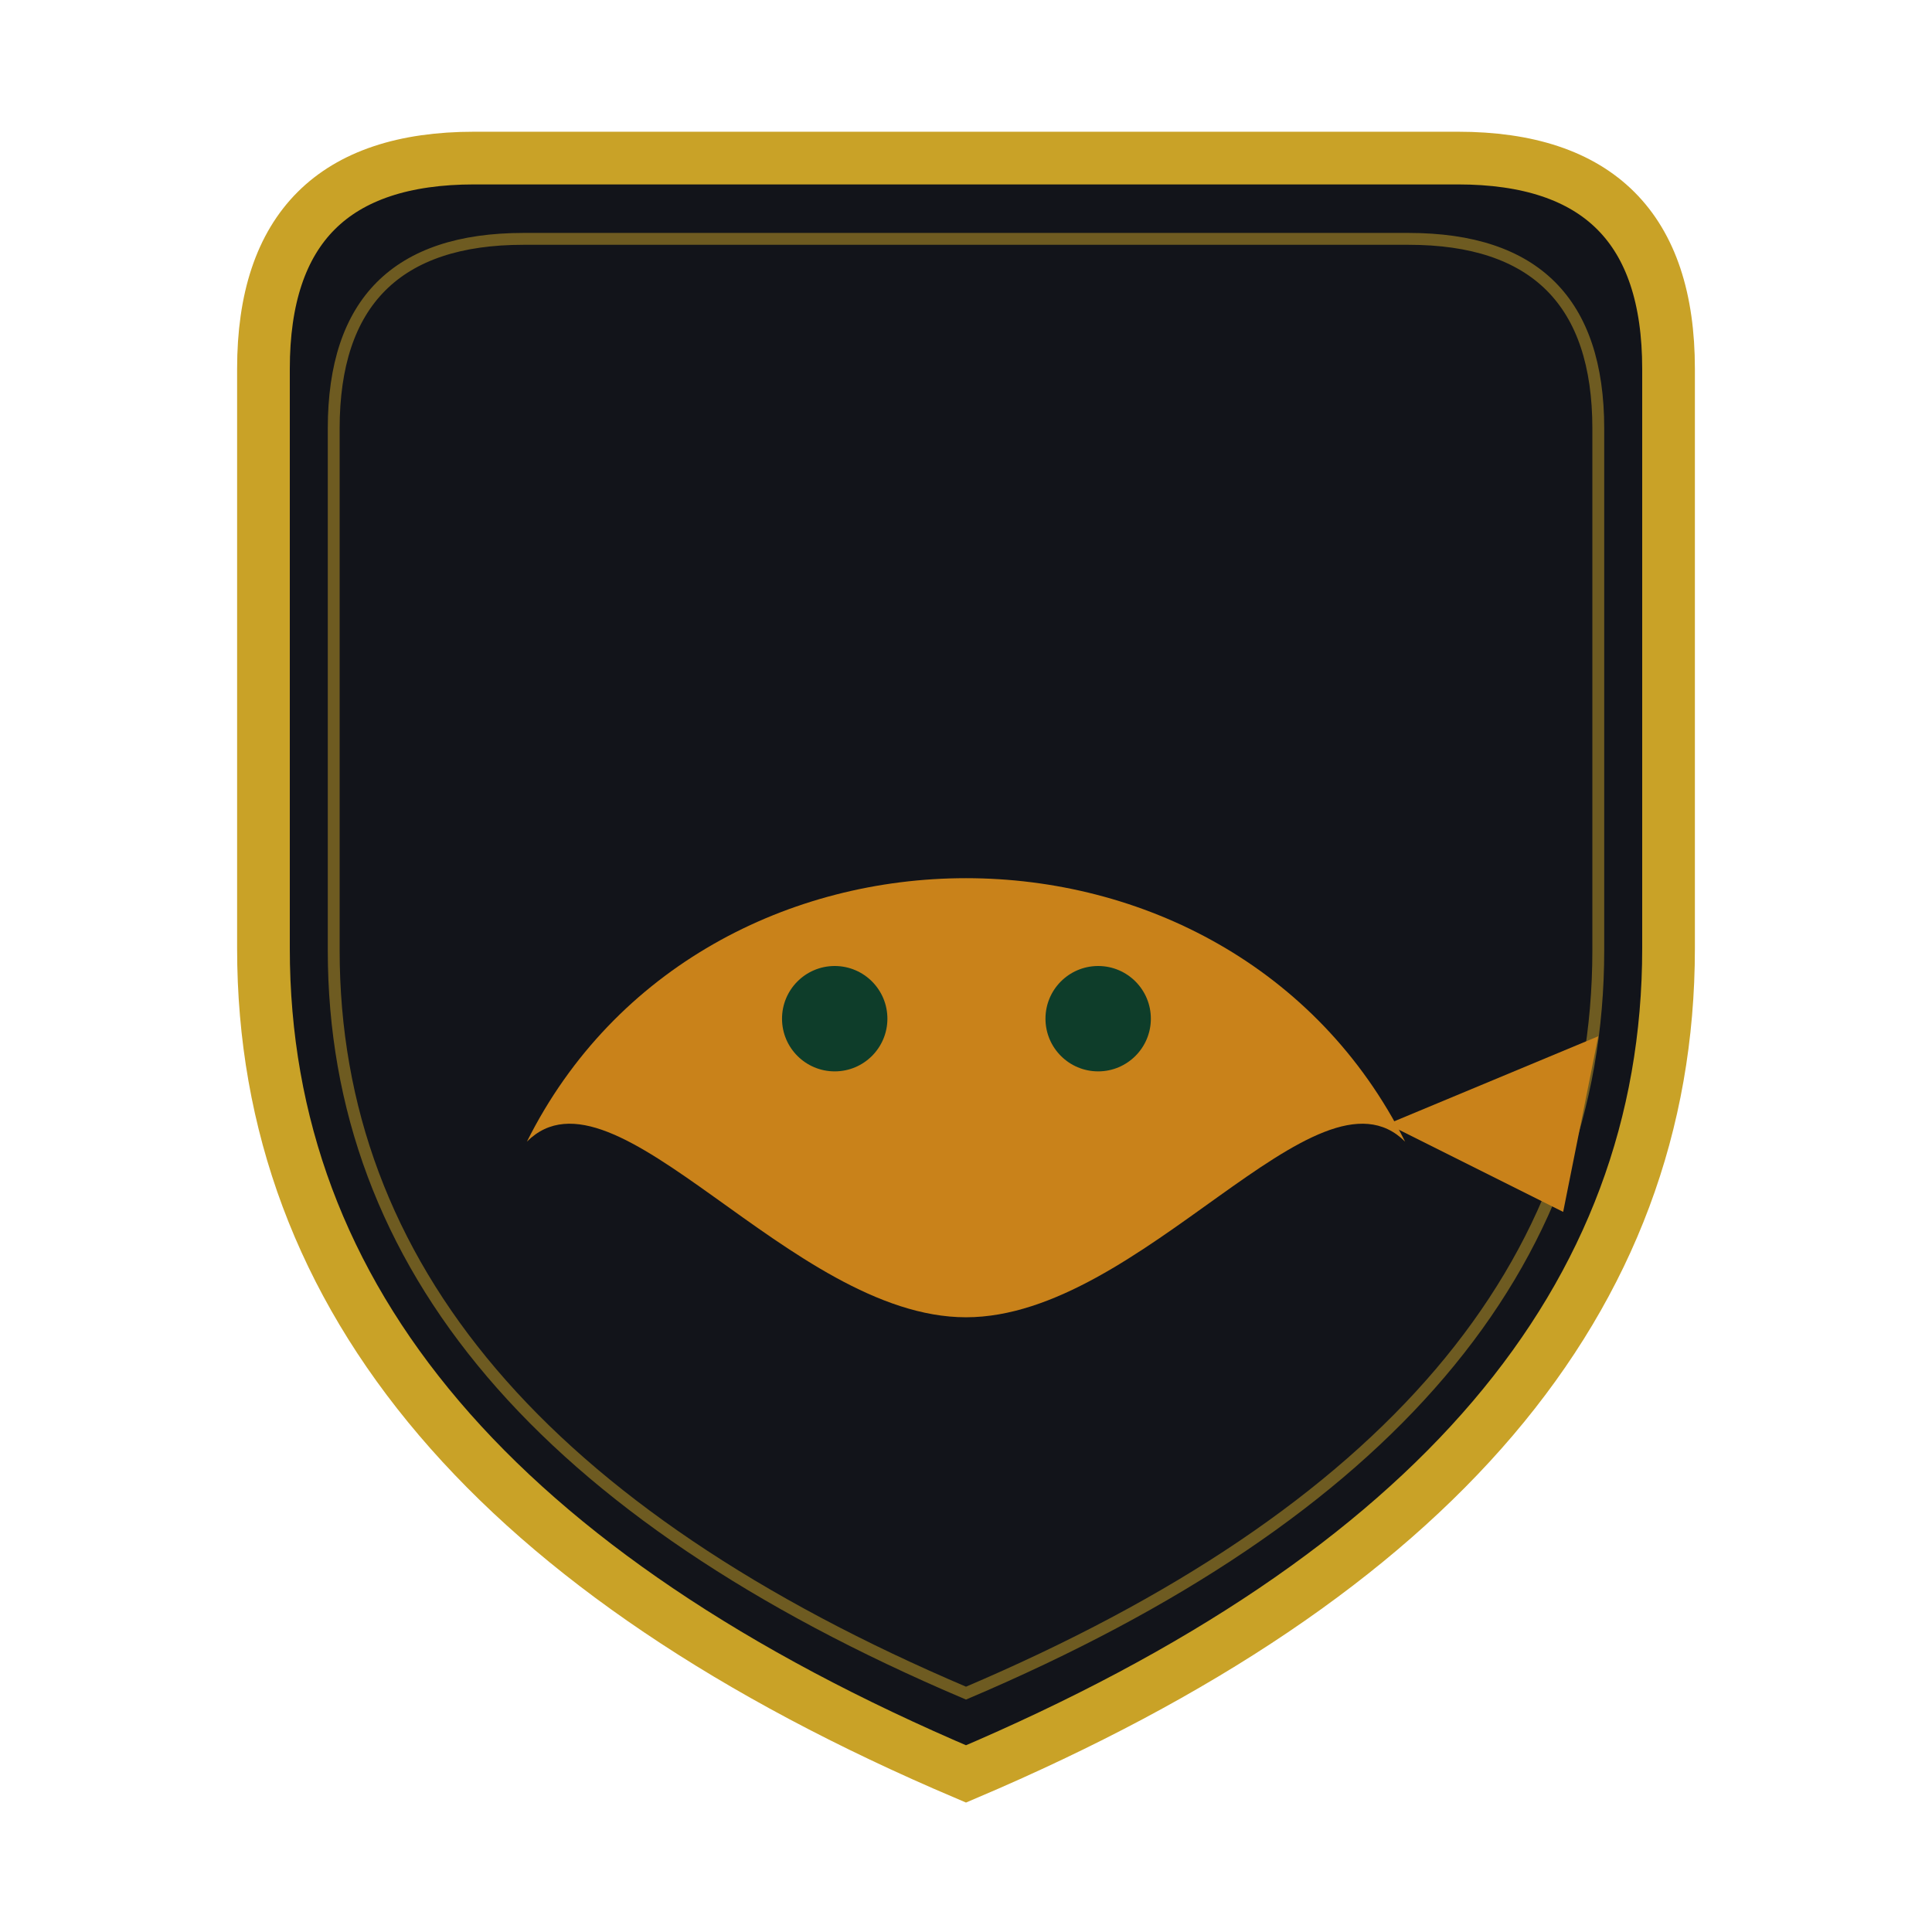
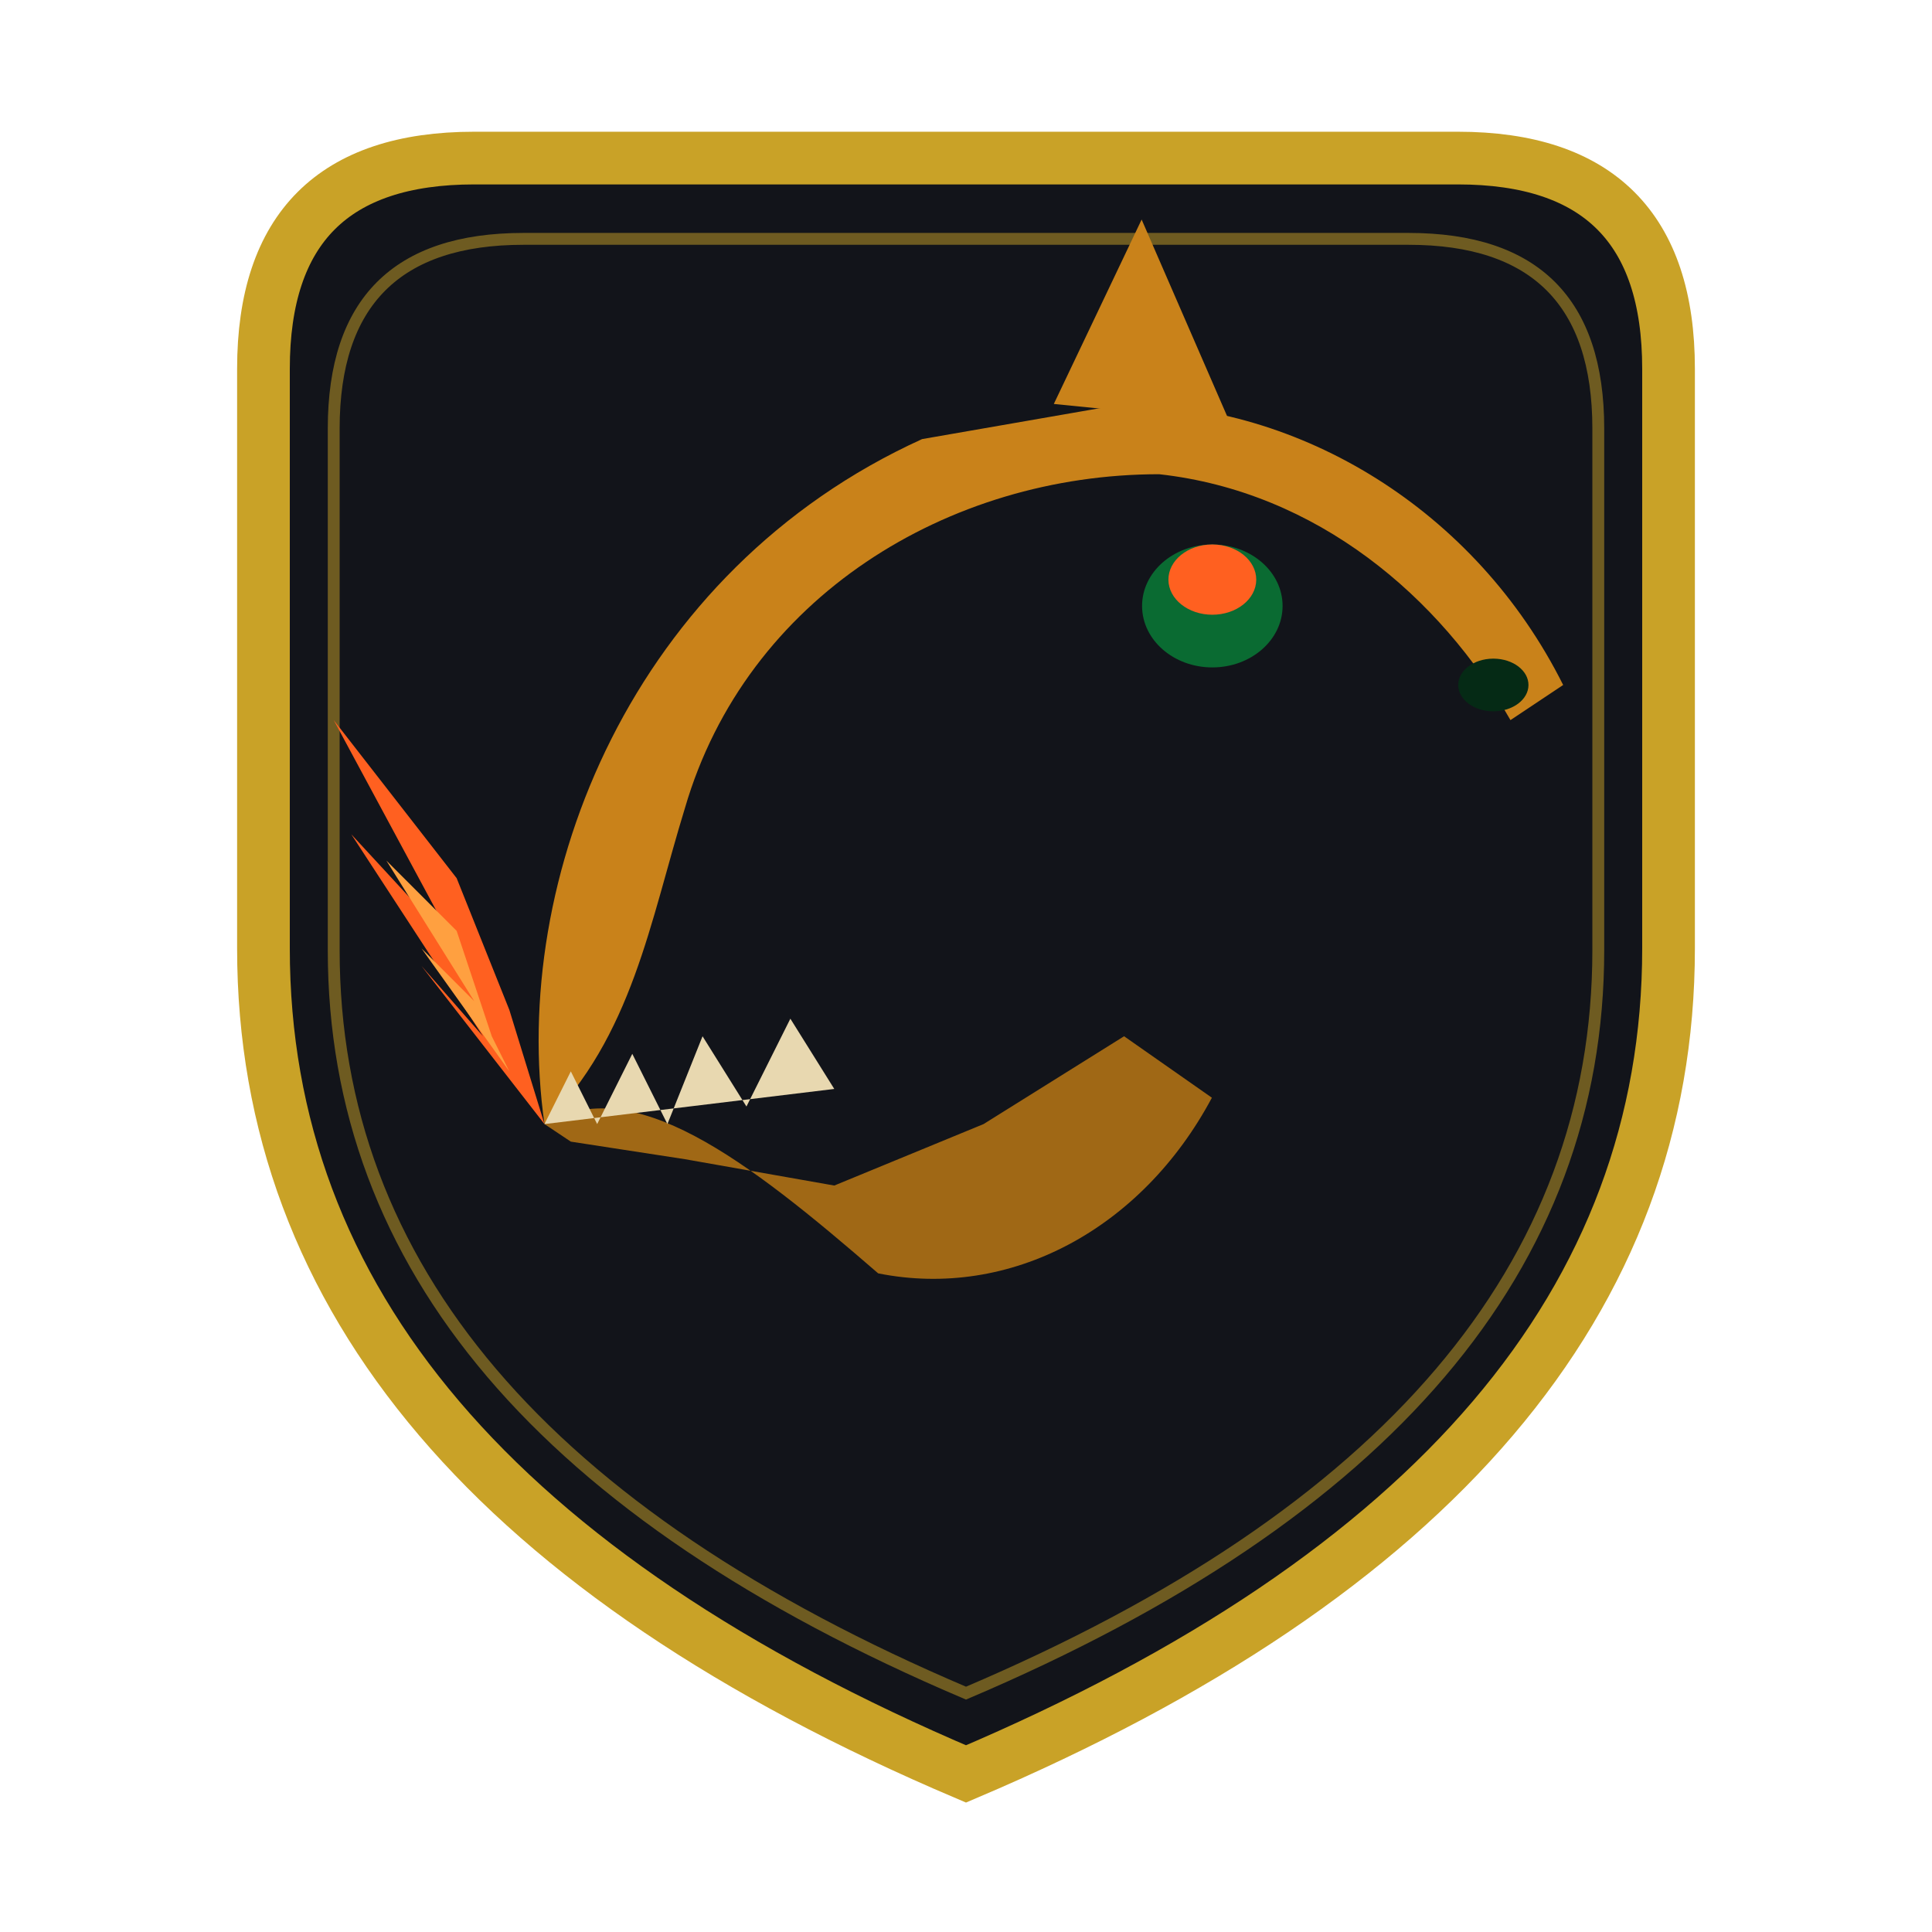
<svg xmlns="http://www.w3.org/2000/svg" viewBox="0 0 220 220">
  <defs>
    <clipPath id="shieldClip8">
      <path d="M30,42 Q30,18 54,18 L166,18 Q190,18 190,42 L190,108 Q190,168 110,202 Q30,168 30,108 Z" />
    </clipPath>
  </defs>
  <path d="M30,42 Q30,18 54,18 L166,18 Q190,18 190,42 L190,108 Q190,168 110,202 Q30,168 30,108 Z" fill="#12141a" stroke="#c9a227" stroke-width="6" />
  <path d="M30,42 Q30,18 54,18 L166,18 Q190,18 190,42 L190,108 Q190,168 110,202 Q30,168 30,108 Z" fill="none" stroke="#c9a227" stroke-width="1.5" opacity="0.5" transform="translate(110,110) scale(0.9) translate(-110,-110)" />
  <g clip-path="url(#shieldClip8)">
-     <path d="M60,130 C80,90 140,90 160,130 C150,120 130,150 110,150 C90,150 70,120 60,130 Z" fill="#c9821a" stroke="none" stroke-width="0" stroke-linecap="round" stroke-linejoin="round" />
-     <path d="M158,128 L182,118 L178,138 Z" fill="#c9821a" stroke="none" stroke-width="0" stroke-linecap="round" stroke-linejoin="round" />
-     <path d="M95,110 a6,6 0 1 0 0.1,0 Z" fill="#0e3d2a" stroke="none" stroke-width="0" stroke-linecap="round" stroke-linejoin="round" />
-     <path d="M125,110 a6,6 0 1 0 0.1,0 Z" fill="#0e3d2a" stroke="none" stroke-width="0" stroke-linecap="round" stroke-linejoin="round" />
+     <path d="M62,128 C58,100 72,65 105,50 L128,46 C148,46 168,58 178,78 L172,82 C164,68 150,56 132,54 C108,54 85,68 78,92 C74,105 72,118 62,128 Z" fill="#c9821a" stroke="none" stroke-width="0" stroke-linecap="round" stroke-linejoin="round" />
+     <path d="M62,128 C72,122 85,132 100,145 C115,148 130,140 138,125 L128,118 L112,128 L95,135 L78,132 L65,130 Z" fill="#a06815" stroke="none" stroke-width="0" stroke-linecap="round" stroke-linejoin="round" />
+     <path d="M138,62 a8,7 0 1 0 0.1,0 Z" fill="#0a6b32" stroke="none" stroke-width="0" stroke-linecap="round" stroke-linejoin="round" />
+     <path d="M138,62 a5,4 0 1 0 0.1,0 Z" fill="#ff6020" stroke="none" stroke-width="0" stroke-linecap="round" stroke-linejoin="round" />
+     <path d="M170,75 a4,3 0 1 0 0.1,0 Z" fill="#052a15" stroke="none" stroke-width="0" stroke-linecap="round" stroke-linejoin="round" />
+     <path d="M62,128 L65,122 L68,128 L72,120 L76,128 L80,118 L85,126 L90,116 L95,124 Z" fill="#e8d8b0" stroke="none" stroke-width="0" stroke-linecap="round" stroke-linejoin="round" />
+     <path d="M120,46 L130,25 L140,48 Z" fill="#c9821a" stroke="none" stroke-width="0" stroke-linecap="round" stroke-linejoin="round" />
+     <path d="M62,128 L48,110 L55,118 L40,95 L52,108 L38,82 L52,100 L58,115 Z" fill="#ff6020" stroke="none" stroke-width="0" stroke-linecap="round" stroke-linejoin="round" />
+     <path d="M58,122 L48,108 L54,114 L44,98 L52,106 L56,118 Z" fill="#ffa040" stroke="none" stroke-width="0" stroke-linecap="round" stroke-linejoin="round" />
  </g>
</svg>
